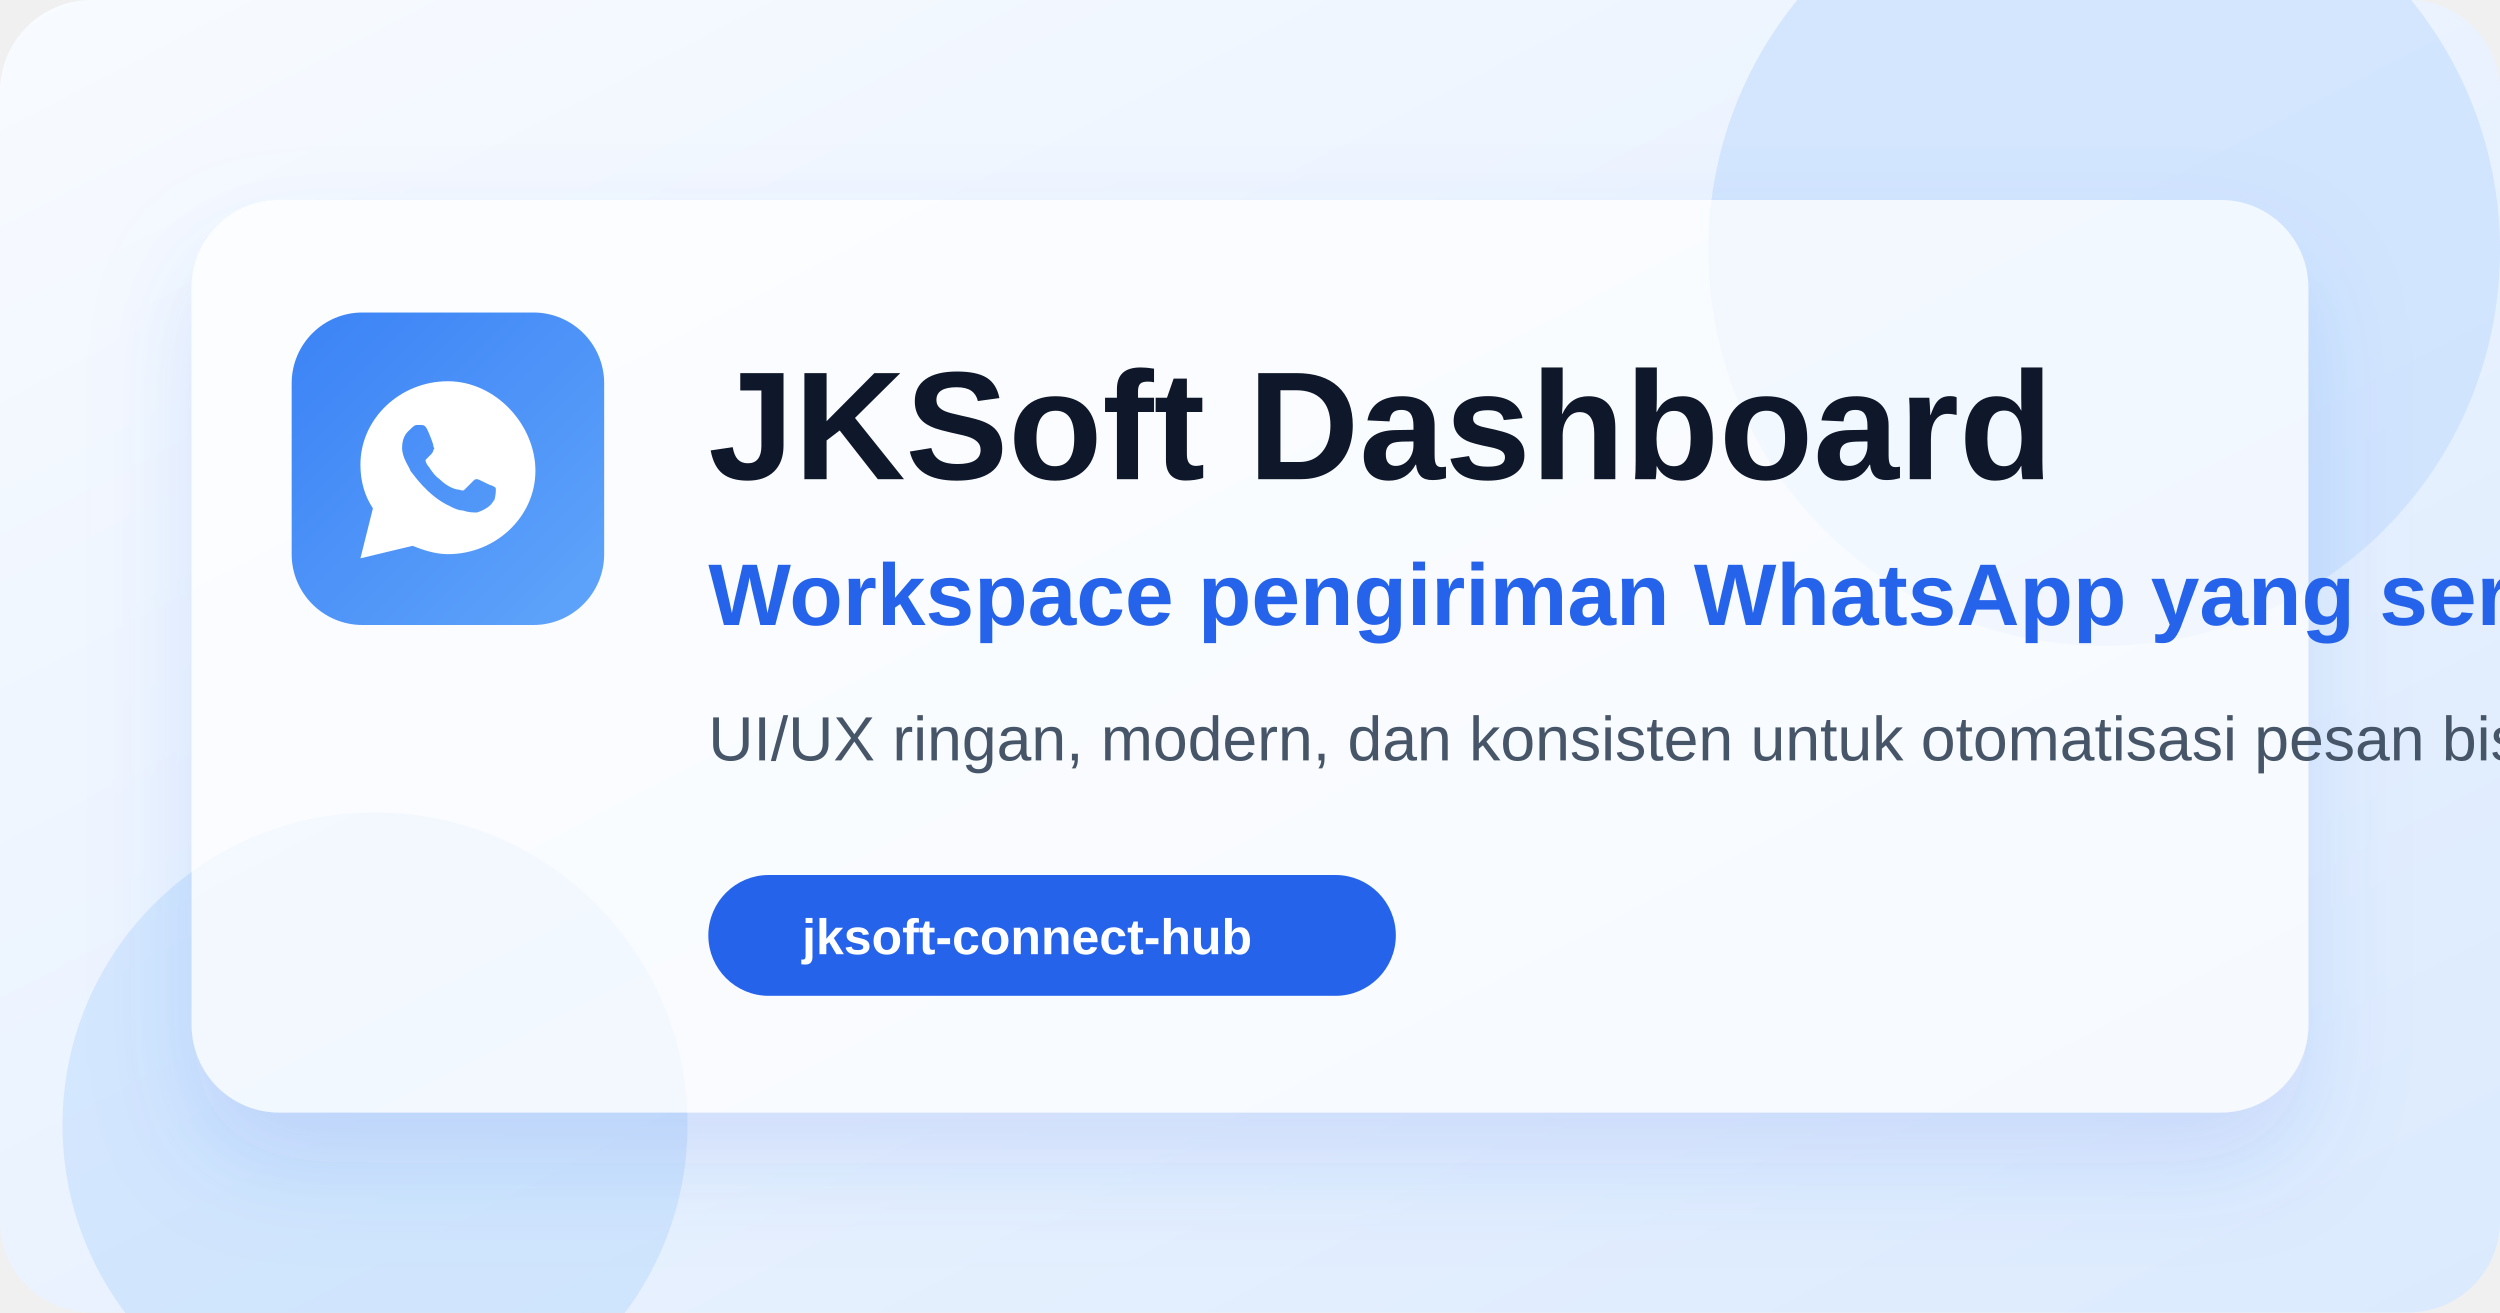
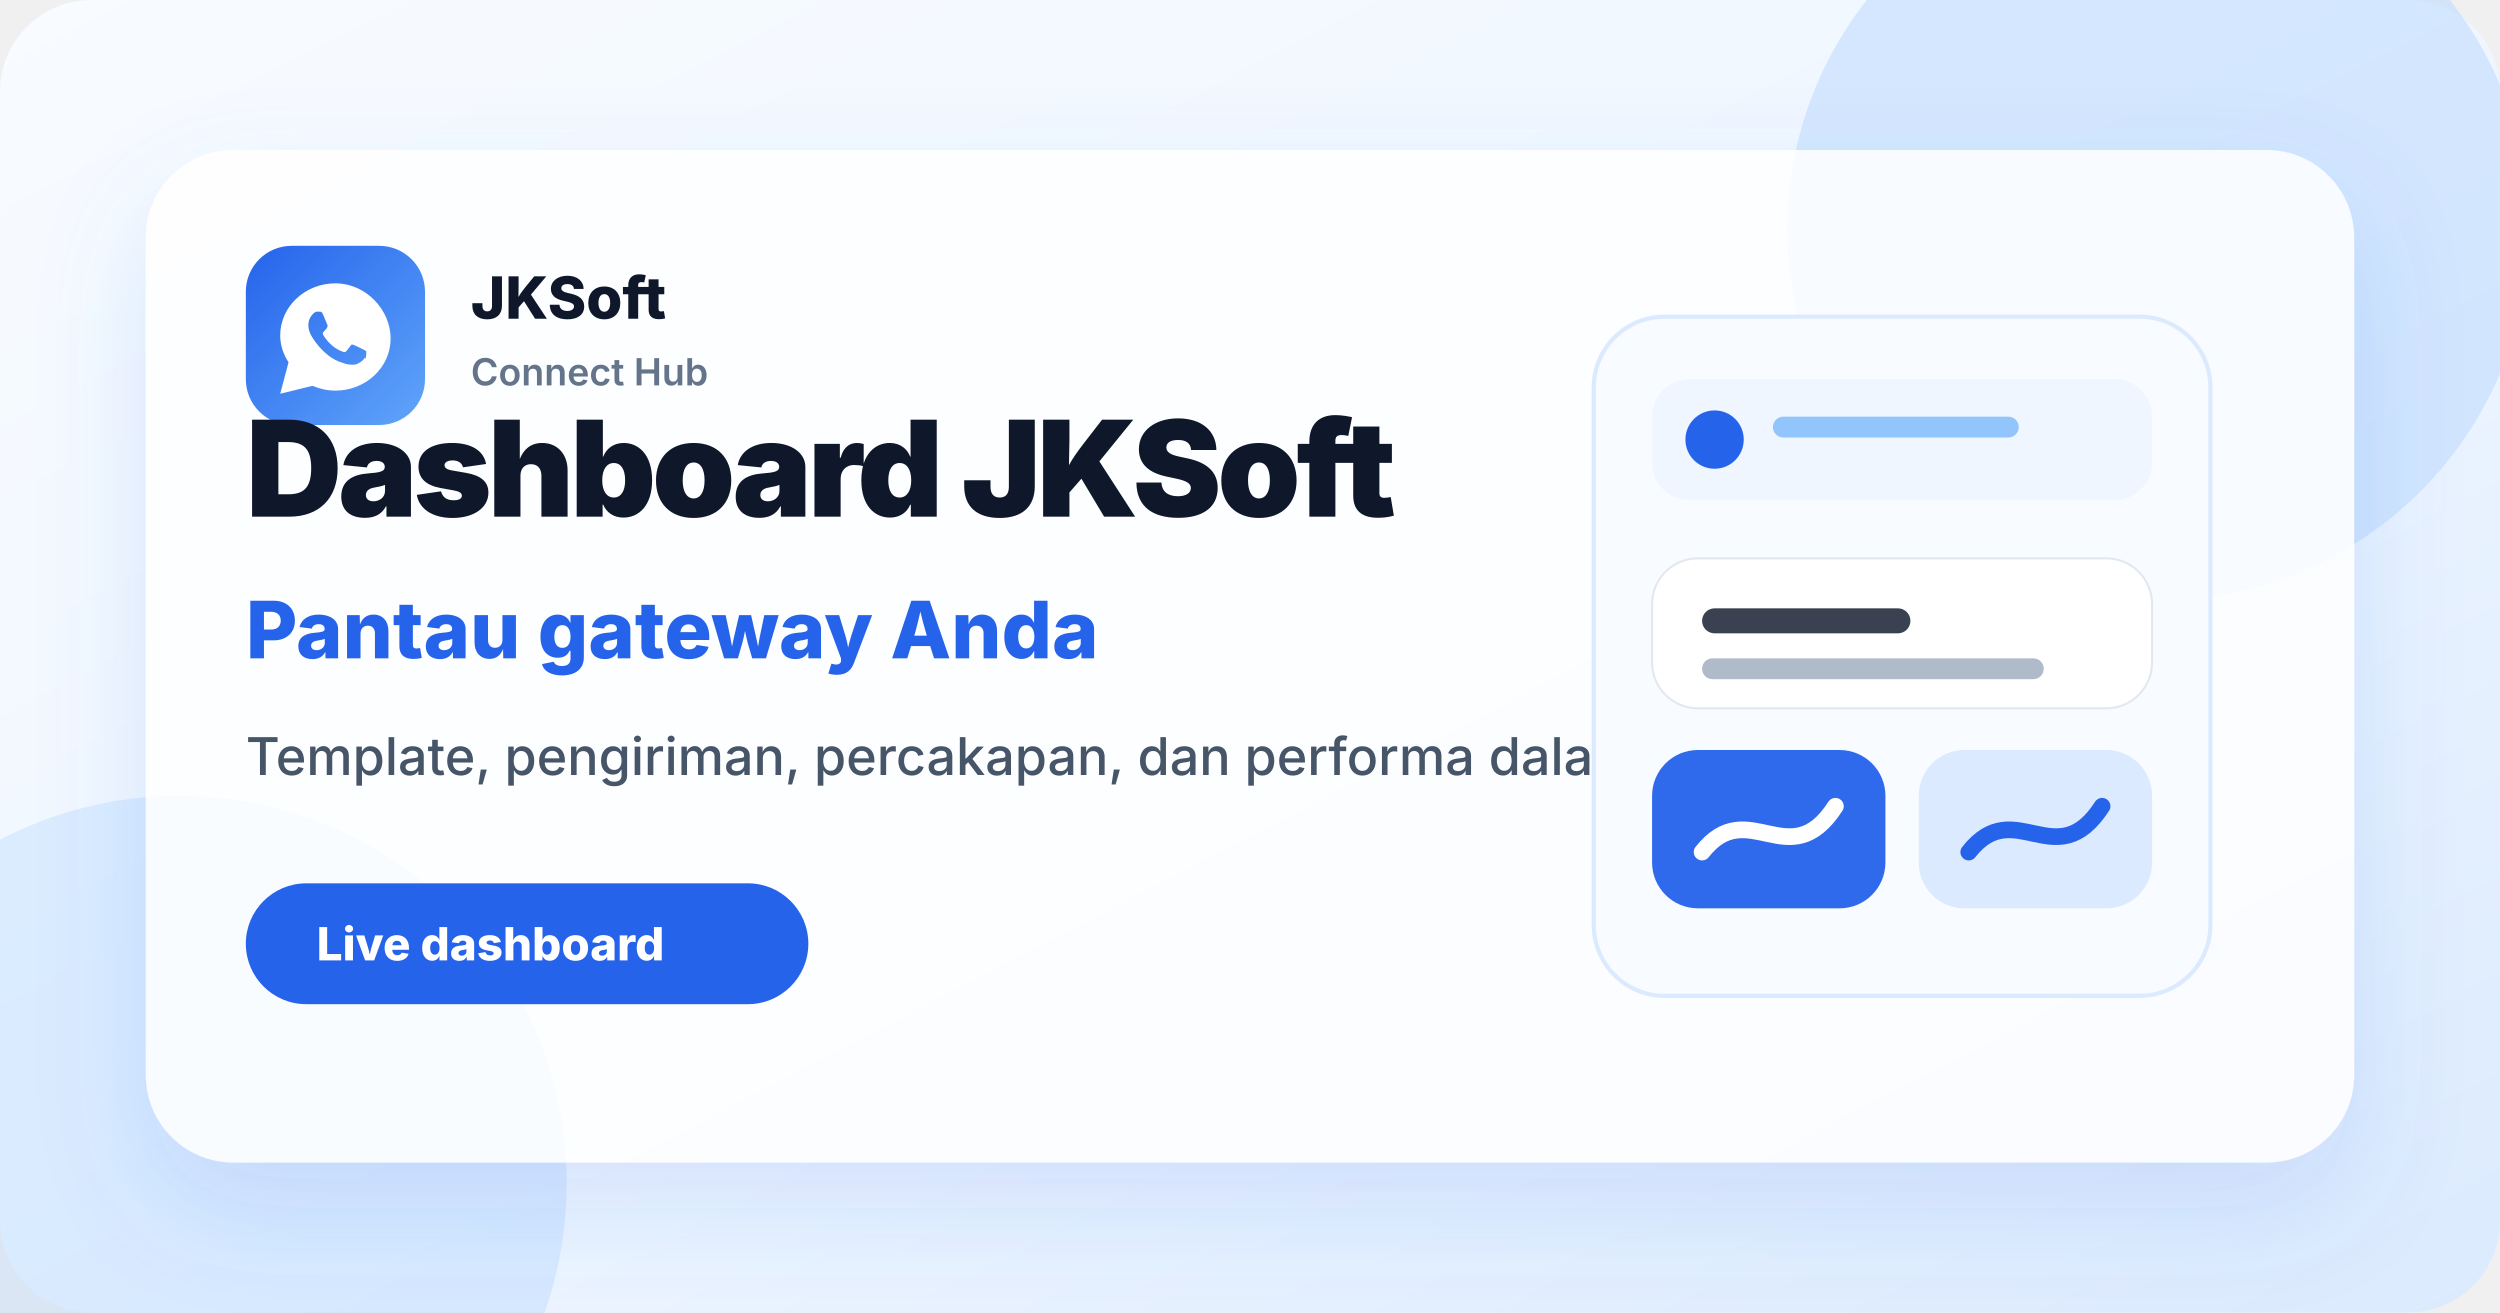
- <svg xmlns="http://www.w3.org/2000/svg" viewBox="0 0 1200 630">
+ <svg xmlns="http://www.w3.org/2000/svg" viewBox="0 0 1200 630" role="img" aria-label="Dashboard JKSoft Open Graph image">
  <defs>
-     <linearGradient id="b" x1="0" y1="0" x2="1" y2="1">
+     <linearGradient id="bg" x1="0" y1="0" x2="1" y2="1">
      <stop offset="0" stop-color="#f8fbff" />
+       <stop offset="0.55" stop-color="#eef6ff" />
      <stop offset="1" stop-color="#dbeafe" />
    </linearGradient>
-     <linearGradient id="g" x1="0" y1="0" x2="1" y2="1">
-       <stop offset="0" stop-color="#3b82f6" />
+     <linearGradient id="brand" x1="0" y1="0" x2="1" y2="1">
+       <stop offset="0" stop-color="#2563eb" />
      <stop offset="1" stop-color="#60a5fa" />
    </linearGradient>
-     <filter id="s" x="-20%" y="-20%" width="140%" height="140%">
-       <feDropShadow dx="0" dy="24" stdDeviation="24" flood-color="#2563eb" flood-opacity=".18" />
+     <filter id="shadow" x="-20%" y="-20%" width="140%" height="140%">
+       <feDropShadow dx="0" dy="22" stdDeviation="26" flood-color="#2563eb" flood-opacity="0.16" />
    </filter>
  </defs>
-   <rect width="1200" height="630" rx="44" fill="url(#b)" />
-   <circle cx="1010" cy="120" r="190" fill="#bfdbfe" opacity=".55" />
-   <circle cx="180" cy="540" r="150" fill="#93c5fd" opacity=".28" />
-   <rect x="92" y="96" width="1016" height="438" rx="42" fill="#fff" opacity=".72" filter="url(#s)" />
-   <g transform="translate(140 150)">
-     <rect width="150" height="150" rx="34" fill="url(#g)" />
-     <path fill="#fff" d="M75 33c-23 0-42 18-42 40 0 8 2 15 6 21l-6 24 25-6c5 2 11 4 17 4 23 0 42-18 42-40s-19-43-42-43Zm22 57c-1 3-5 5-8 6-2 0-4 0-7-1-2 0-4-1-6-2-11-5-18-16-19-17 0-1-4-6-4-11 0-6 3-8 4-9s2-2 3-2h2c1 0 2 0 3 2 1 2 3 7 3 8s1 1 0 2c0 1-1 2-1 2l-2 2c-1 1-1 1 0 3 1 1 3 5 6 7 4 4 8 5 9 5s2 1 3 0c1-1 3-3 4-4s1-1 2-1 6 3 7 3c2 1 2 1 2 2s0 3-1 6Z" />
+   <rect width="1200" height="630" rx="44" fill="url(#bg)" />
+   <circle cx="1036" cy="110" r="178" fill="#bfdbfe" opacity="0.58" />
+   <circle cx="86" cy="568" r="186" fill="#93c5fd" opacity="0.24" />
+   <rect x="70" y="72" width="1060" height="486" rx="42" fill="#ffffff" opacity="0.84" filter="url(#shadow)" />
+   <g transform="translate(118 118)">
+     <rect width="86" height="86" rx="22" fill="url(#brand)" />
+     <path fill="#fff" d="M43 18c-14.6 0-26.5 11.2-26.5 25 0 4.7 1.5 9.1 4 12.9L16.5 71 32 67.2c3.6 1.5 7.1 2.3 11 2.3 14.6 0 26.5-11.2 26.5-25S57.6 18 43 18Zm14.1 35.6c-.6 1.6-3.4 3.2-4.7 3.4-1.2.1-2.6.1-4.3-.3-1-.3-2.2-.7-3.8-1.3-6.8-2.9-11.2-9.7-11.5-10.1-.3-.4-2.8-3.7-2.8-7.1s1.8-5 2.4-5.7c.6-.6 1.3-.9 1.8-.9h1.3c.4 0 1 0 1.5 1.2.6 1.3 1.9 4.7 2.1 5 .1.3.3.7 0 1.2s-.3.7-.6 1l-1.1 1.2c-.3.3-.7.7-.3 1.5.4.7 1.8 2.9 3.8 4.7 2.6 2.4 4.9 3.1 5.6 3.4.7.3 1.2.3 1.6-.1.4-.6 1.8-2.1 2.2-2.8.4-.7.9-.6 1.5-.3.6.1 4 1.9 4.7 2.2.7.3 1.2.6 1.3.9.1.3.1 1.9-.4 3.7Z" />
+     <text x="108" y="35" fill="#0f172a" font-family="Inter, Arial, Helvetica, sans-serif" font-size="28" font-weight="800">JKSoft</text>
+     <text x="108" y="67" fill="#64748b" font-family="Inter, Arial, Helvetica, sans-serif" font-size="18" font-weight="600">Connect Hub</text>
  </g>
-   <text x="340" y="230" fill="#0f172a" font-family="Arial,Helvetica,sans-serif" font-size="74" font-weight="800">JKSoft Dashboard</text>
-   <text x="340" y="300" fill="#2563eb" font-family="Arial,Helvetica,sans-serif" font-size="42" font-weight="700">Workspace pengiriman WhatsApp yang serasi</text>
-   <text x="340" y="365" fill="#475569" font-family="Arial,Helvetica,sans-serif" font-size="30">UI/UX ringan, modern, dan konsisten untuk otomatisasi pesan bisnis.</text>
-   <rect x="340" y="420" width="330" height="58" rx="29" fill="#2563eb" />
-   <text x="385" y="458" fill="#fff" font-family="Arial,Helvetica,sans-serif" font-size="24" font-weight="700">jksoft-connect-hub</text>
+   <g transform="translate(118 248)">
+     <text x="0" y="0" fill="#0f172a" font-family="Inter, Arial, Helvetica, sans-serif" font-size="64" font-weight="900" letter-spacing="-2">Dashboard JKSoft</text>
+     <text x="0" y="68" fill="#2563eb" font-family="Inter, Arial, Helvetica, sans-serif" font-size="38" font-weight="800">Pantau gateway Anda</text>
+     <text x="0" y="124" fill="#475569" font-family="Inter, Arial, Helvetica, sans-serif" font-size="25" font-weight="500">Template, pengiriman, percakapan, dan performa dalam satu tampilan.</text>
+     <rect x="0" y="176" width="270" height="58" rx="29" fill="#2563eb" />
+     <text x="34" y="213" fill="#fff" font-family="Inter, Arial, Helvetica, sans-serif" font-size="22" font-weight="800">Live dashboard</text>
+   </g>
+   <g transform="translate(765 152)">
+     <rect width="296" height="326" rx="34" fill="#f8fbff" stroke="#dbeafe" stroke-width="2" />
+     <rect x="28" y="30" width="240" height="58" rx="18" fill="#eff6ff" />
+     <circle cx="58" cy="59" r="14" fill="#2563eb" />
+     <rect x="86" y="48" width="118" height="10" rx="5" fill="#93c5fd" />
+     <rect x="28" y="116" width="240" height="72" rx="22" fill="#ffffff" stroke="#e2e8f0" />
+     <rect x="52" y="140" width="100" height="12" rx="6" fill="#0f172a" opacity="0.82" />
+     <rect x="52" y="164" width="164" height="10" rx="5" fill="#94a3b8" opacity="0.74" />
+     <rect x="28" y="208" width="112" height="76" rx="22" fill="#2563eb" opacity="0.95" />
+     <rect x="156" y="208" width="112" height="76" rx="22" fill="#dbeafe" />
+     <path d="M52 257c22-28 42 12 64-22" fill="none" stroke="#fff" stroke-width="8" stroke-linecap="round" />
+     <path d="M180 257c22-28 42 12 64-22" fill="none" stroke="#2563eb" stroke-width="8" stroke-linecap="round" />
+   </g>
</svg>
